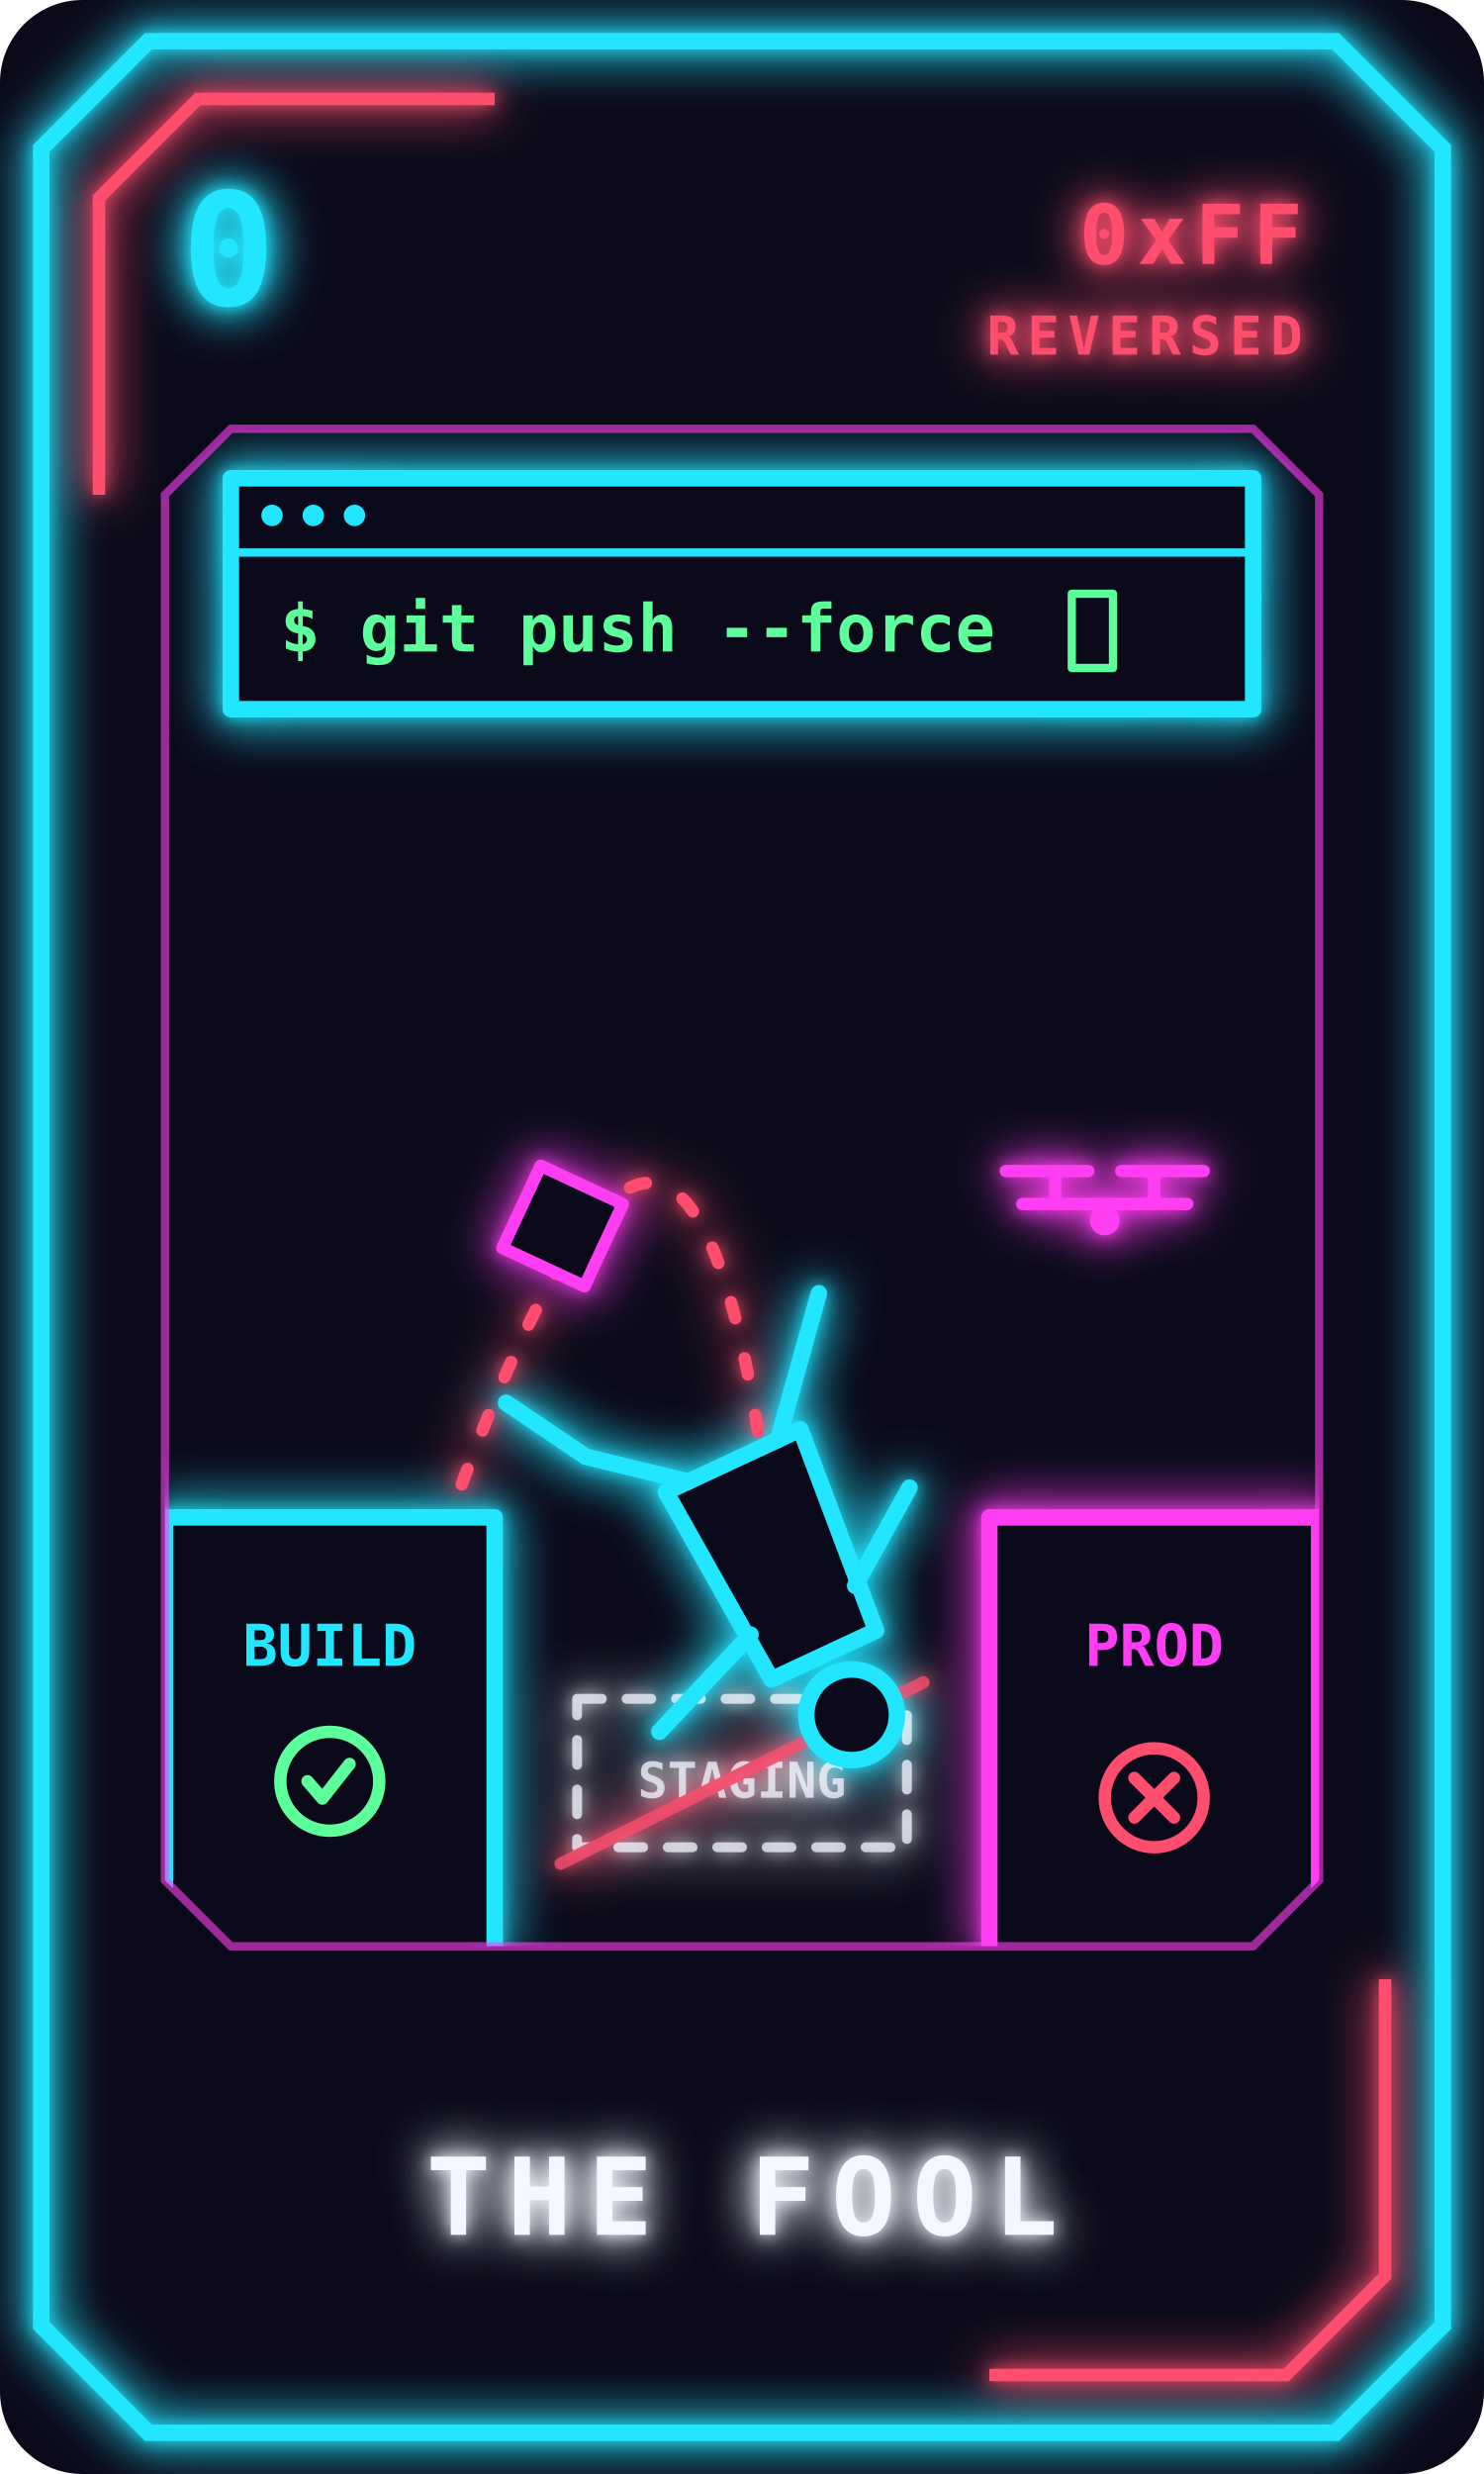
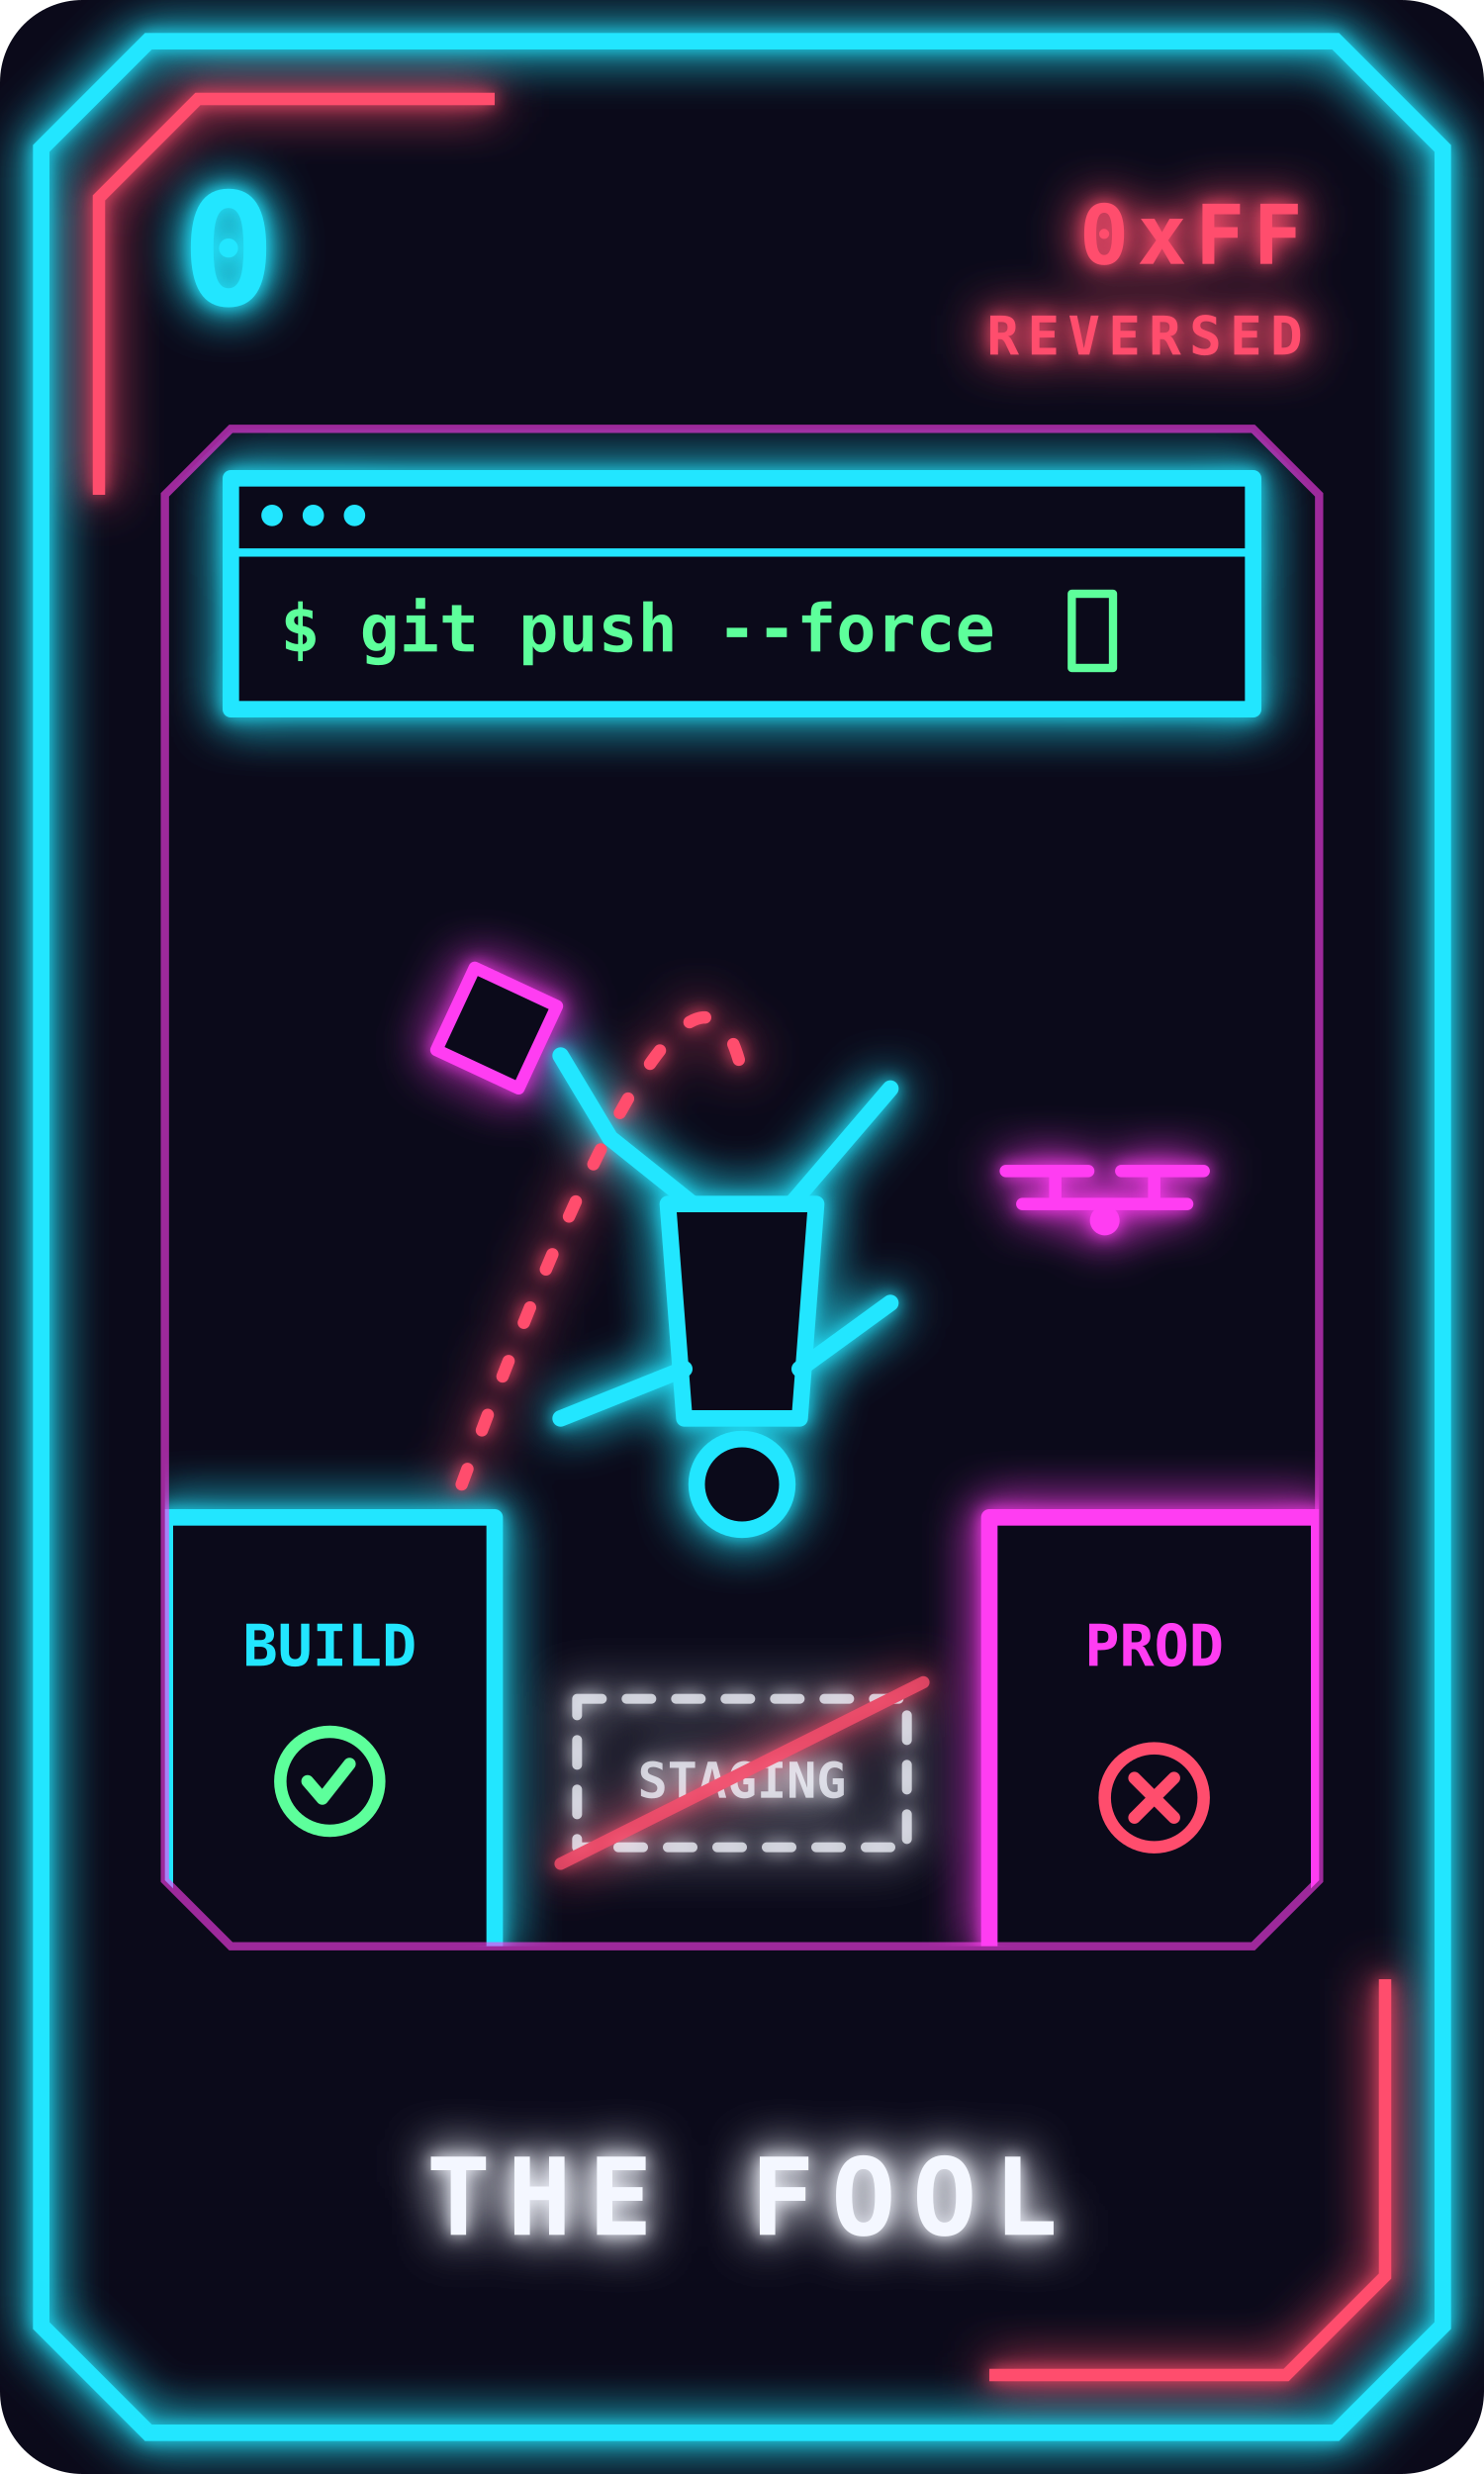
<svg xmlns="http://www.w3.org/2000/svg" width="180" height="300" viewBox="0 0 180 300">
  <g>
    <defs>
      <filter id="ds-neon" x="-30%" y="-30%" width="160%" height="160%" color-interpolation-filters="sRGB">
        <feGaussianBlur stdDeviation="3" result="wide" />
        <feGaussianBlur in="SourceGraphic" stdDeviation="1" result="near" />
        <feMerge>
          <feMergeNode in="wide" />
          <feMergeNode in="wide" />
          <feMergeNode in="near" />
          <feMergeNode in="SourceGraphic" />
        </feMerge>
      </filter>
      <clipPath id="ds-window">
        <path d="M-70 -84L-62 -92H62L70 -84V84L62 92H-62L-70 84Z" />
      </clipPath>
    </defs>
    <rect width="180" height="300" rx="10" fill="#0b0a1a" />
    <g filter="url(#ds-neon)">
      <path d="M18 5H162L175 18V282L162 295H18L5 282V18Z" fill="none" stroke="#22e6ff" stroke-width="2" />
      <path d="M12 60V24L24 12H60M168 240V276L156 288H120" fill="none" stroke="#ff4d6d" stroke-width="1.5" />
      <text x="22" y="37" font-family="ui-monospace, 'SF Mono', Menlo, Consolas, monospace" font-size="19" font-weight="bold" fill="#22e6ff" text-anchor="start" letter-spacing="2">0</text>
      <text x="158" y="32" font-family="ui-monospace, 'SF Mono', Menlo, Consolas, monospace" font-size="10" font-weight="bold" fill="#ff4d6d" text-anchor="end" letter-spacing="1">0xFF</text>
      <text x="158" y="43" font-family="ui-monospace, 'SF Mono', Menlo, Consolas, monospace" font-size="6.5" font-weight="bold" fill="#ff4d6d" text-anchor="end" letter-spacing="1">REVERSED</text>
      <text x="90" y="271" font-family="ui-monospace, 'SF Mono', Menlo, Consolas, monospace" font-size="13" font-weight="bold" fill="#f4f7ff" text-anchor="middle" letter-spacing="2">THE FOOL</text>
    </g>
    <g transform="translate(90 144)">
      <g clip-path="url(#ds-window)">
        <g filter="url(#ds-neon)">
          <path d="M-62 -86h124v28h-124Z" fill="#0b0a1a" stroke="#22e6ff" stroke-width="2" stroke-linecap="round" stroke-linejoin="round" />
          <path d="M-62 -77h124" fill="none" stroke="#22e6ff" stroke-width="1" stroke-linecap="round" stroke-linejoin="round" />
          <circle cx="-57" cy="-81.5" r="1.3" fill="#22e6ff" />
          <circle cx="-52" cy="-81.5" r="1.3" fill="#22e6ff" />
          <circle cx="-47" cy="-81.5" r="1.3" fill="#22e6ff" />
          <text x="-56" y="-65" font-family="ui-monospace, 'SF Mono', Menlo, Consolas, monospace" font-size="8" font-weight="bold" fill="#5dff9b" text-anchor="start">$ git push --force</text>
          <path d="M40 -72h5v9h-5Z" fill="#0b0a1a" stroke="#5dff9b" stroke-width="1" stroke-linecap="round" stroke-linejoin="round" />
          <path d="M-70 92V40H-30V92" fill="#0b0a1a" stroke="#22e6ff" stroke-width="2" stroke-linecap="round" stroke-linejoin="round" />
          <text x="-50" y="58" font-family="ui-monospace, 'SF Mono', Menlo, Consolas, monospace" font-size="7" font-weight="bold" fill="#22e6ff" text-anchor="middle">BUILD</text>
          <circle cx="-50" cy="72" r="6" fill="#0b0a1a" stroke="#5dff9b" stroke-width="1.5" />
          <path d="M-52.7 72l1.8 2.1l3.3 -4.2" fill="none" stroke="#5dff9b" stroke-width="1.5" stroke-linecap="round" stroke-linejoin="round" />
          <path d="M30 92V40H70V92" fill="#0b0a1a" stroke="#ff3df2" stroke-width="2" stroke-linecap="round" stroke-linejoin="round" />
          <text x="50" y="58" font-family="ui-monospace, 'SF Mono', Menlo, Consolas, monospace" font-size="7" font-weight="bold" fill="#ff3df2" text-anchor="middle">PROD</text>
          <circle cx="50" cy="74" r="6" fill="#0b0a1a" stroke="#ff4d6d" stroke-width="1.5" />
          <path d="M47.6 71.6l4.8 4.8m0 -4.8l-4.8 4.8" fill="none" stroke="#ff4d6d" stroke-width="1.5" stroke-linecap="round" stroke-linejoin="round" />
          <g opacity="0.75">
            <path d="M-20 62h40v18h-40Z" fill="none" stroke="#f4f7ff" stroke-width="1.2" stroke-linecap="round" stroke-linejoin="round" stroke-dasharray="3 3" />
            <text x="0" y="74" font-family="ui-monospace, 'SF Mono', Menlo, Consolas, monospace" font-size="6" font-weight="bold" fill="#f4f7ff" text-anchor="middle">STAGING</text>
            <path d="M-22 82L22 60" fill="none" stroke="#ff4d6d" stroke-width="1.5" stroke-linecap="round" stroke-linejoin="round" />
          </g>
-           <path d="M-34 36Q-8 -34 2 30" fill="none" stroke="#ff4d6d" stroke-width="1.5" stroke-linecap="round" stroke-linejoin="round" stroke-dasharray="2 5" />
-           <g transform="translate(4 44) rotate(155) scale(1)">
+           <path d="M-34 36Q-6 -40 0 -14" fill="none" stroke="#ff4d6d" stroke-width="1.5" stroke-linecap="round" stroke-linejoin="round" stroke-dasharray="2 5" />
+           <g transform="translate(0 14) rotate(180) scale(1)">
            <path d="M-7 -14H7L9 12H-9Z" fill="#0b0a1a" stroke="#22e6ff" stroke-width="2" stroke-linecap="round" stroke-linejoin="round" />
            <circle cx="0" cy="-22" r="5.5" fill="#0b0a1a" stroke="#22e6ff" stroke-width="2" />
            <path d="M-6 12L-18 26M6 12L16 20L22 30M7 -8L22 -14M-7 -8L-18 0" fill="none" stroke="#22e6ff" stroke-width="2" stroke-linecap="round" stroke-linejoin="round" />
          </g>
-           <g transform="translate(-22 4) rotate(25) scale(1)">
+           <g transform="translate(-30 -20) rotate(25) scale(1)">
            <path d="M-5 -5h11v11h-11Z" fill="#0b0a1a" stroke="#ff3df2" stroke-width="1.5" stroke-linecap="round" stroke-linejoin="round" />
          </g>
          <path d="M34 2H54M38 2V-2M50 2V-2M32 -2H42M46 -2H56" fill="none" stroke="#ff3df2" stroke-width="1.5" stroke-linecap="round" stroke-linejoin="round" />
          <circle cx="44" cy="4" r="1.8" fill="#ff3df2" />
        </g>
      </g>
      <path d="M-70 -84L-62 -92H62L70 -84V84L62 92H-62L-70 84Z" fill="none" stroke="#ff3df2" stroke-width="1" opacity="0.6" />
    </g>
  </g>
</svg>
